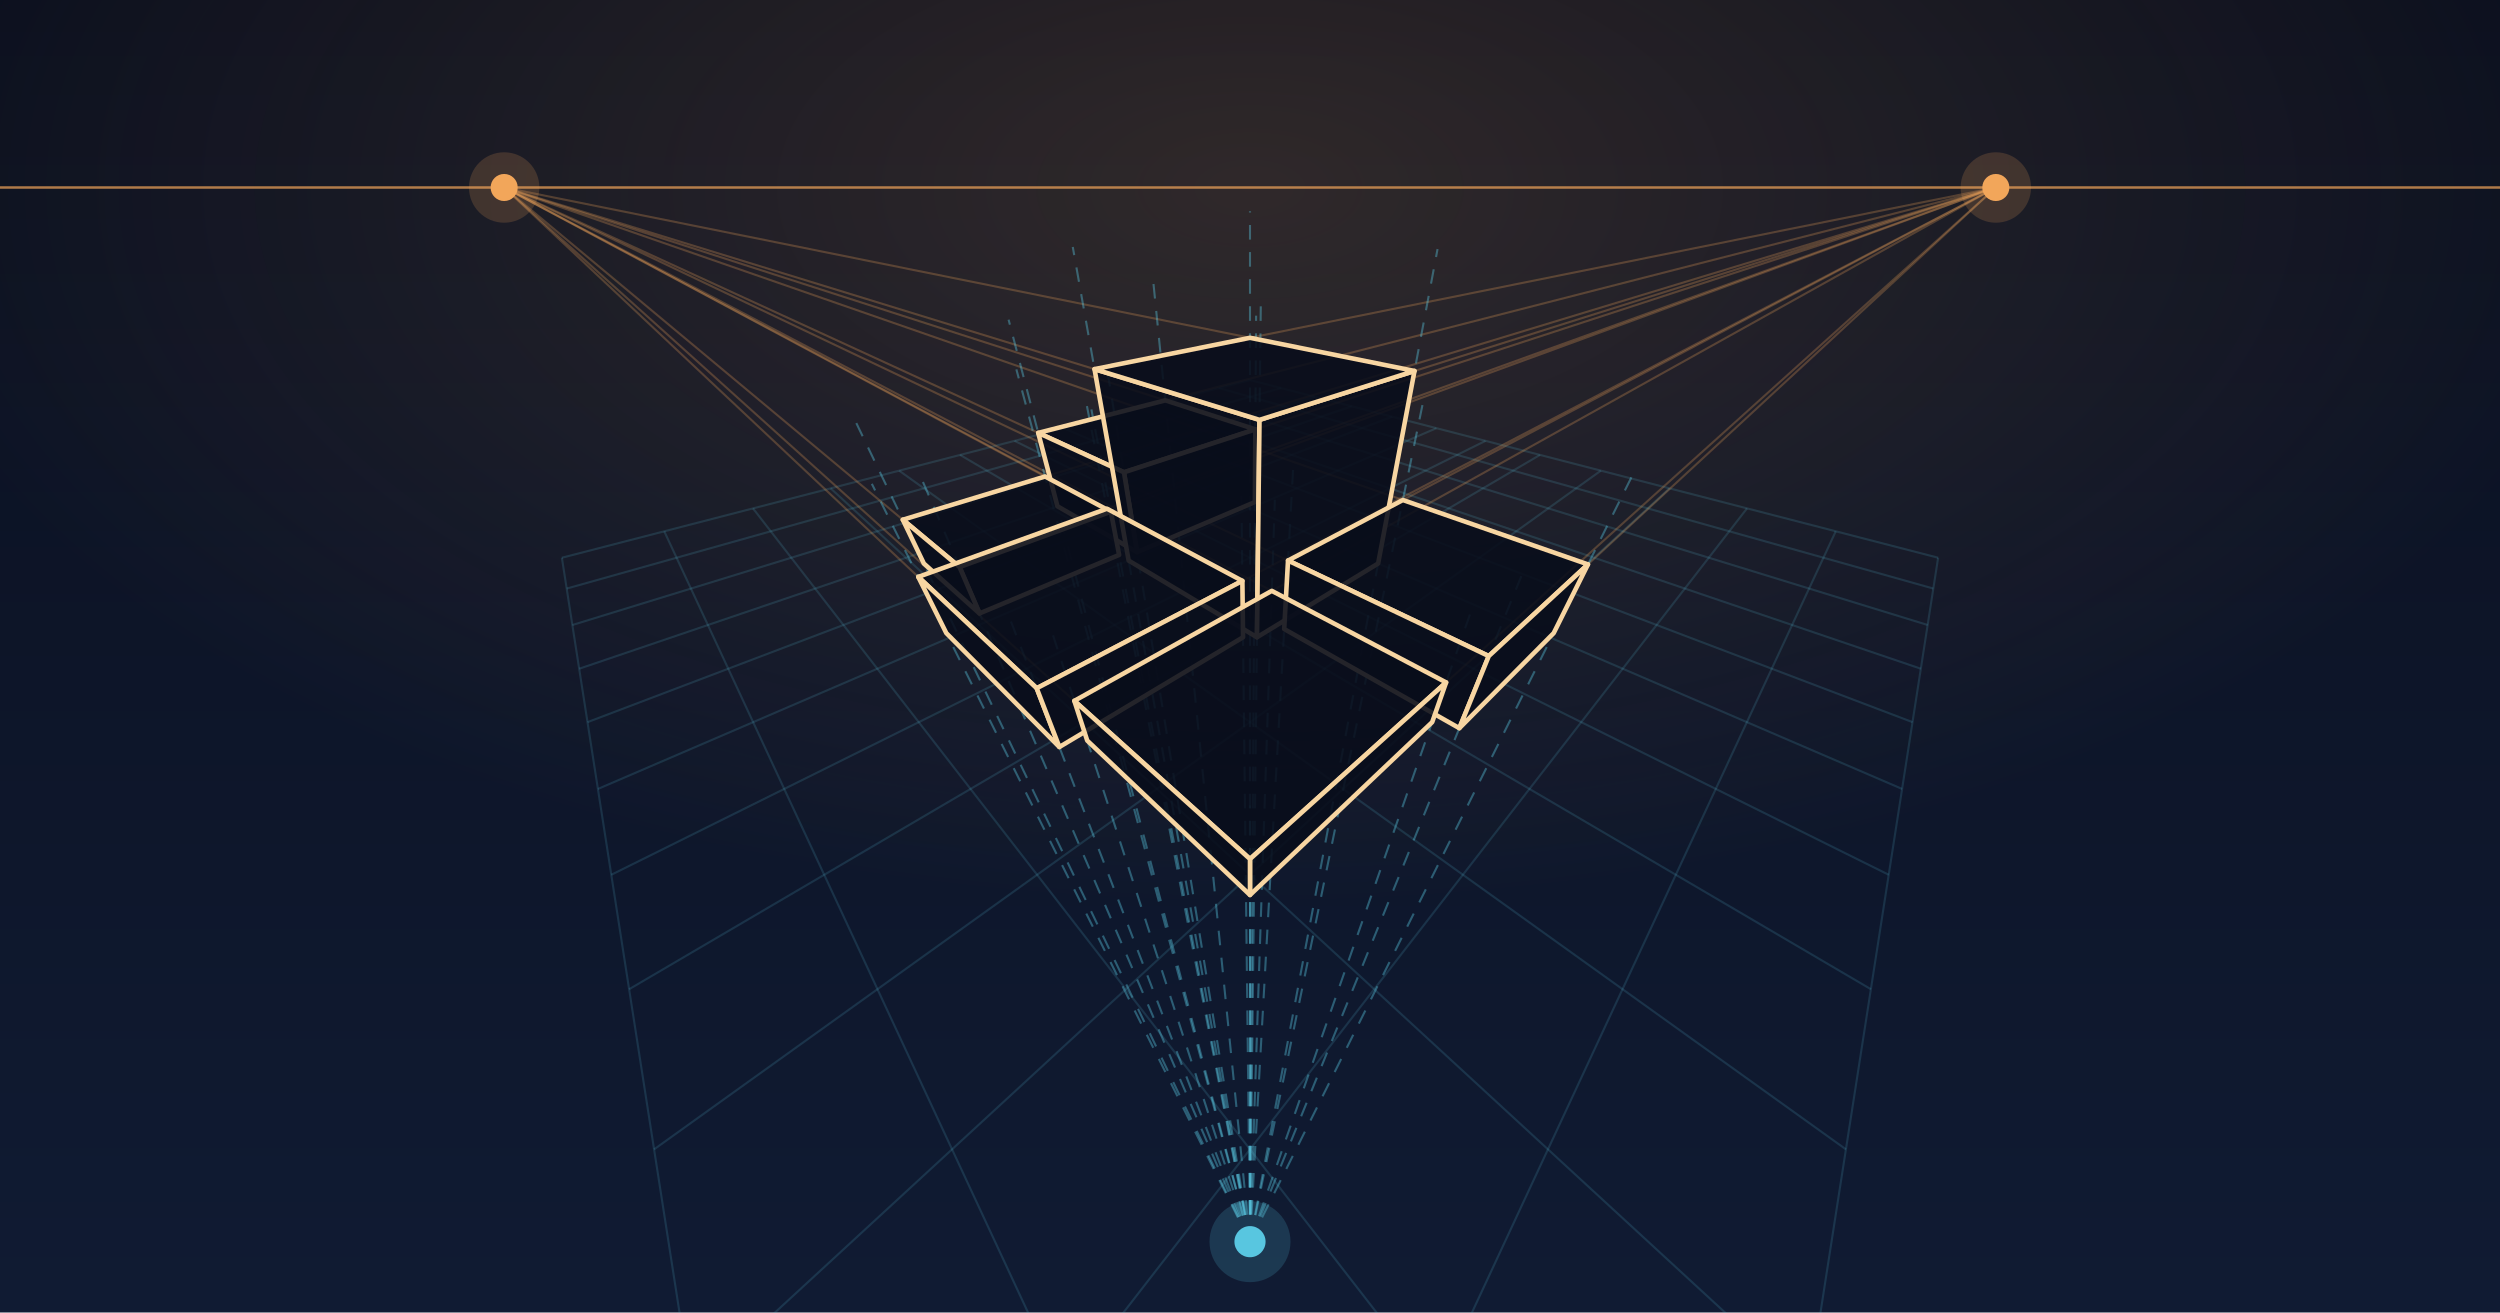
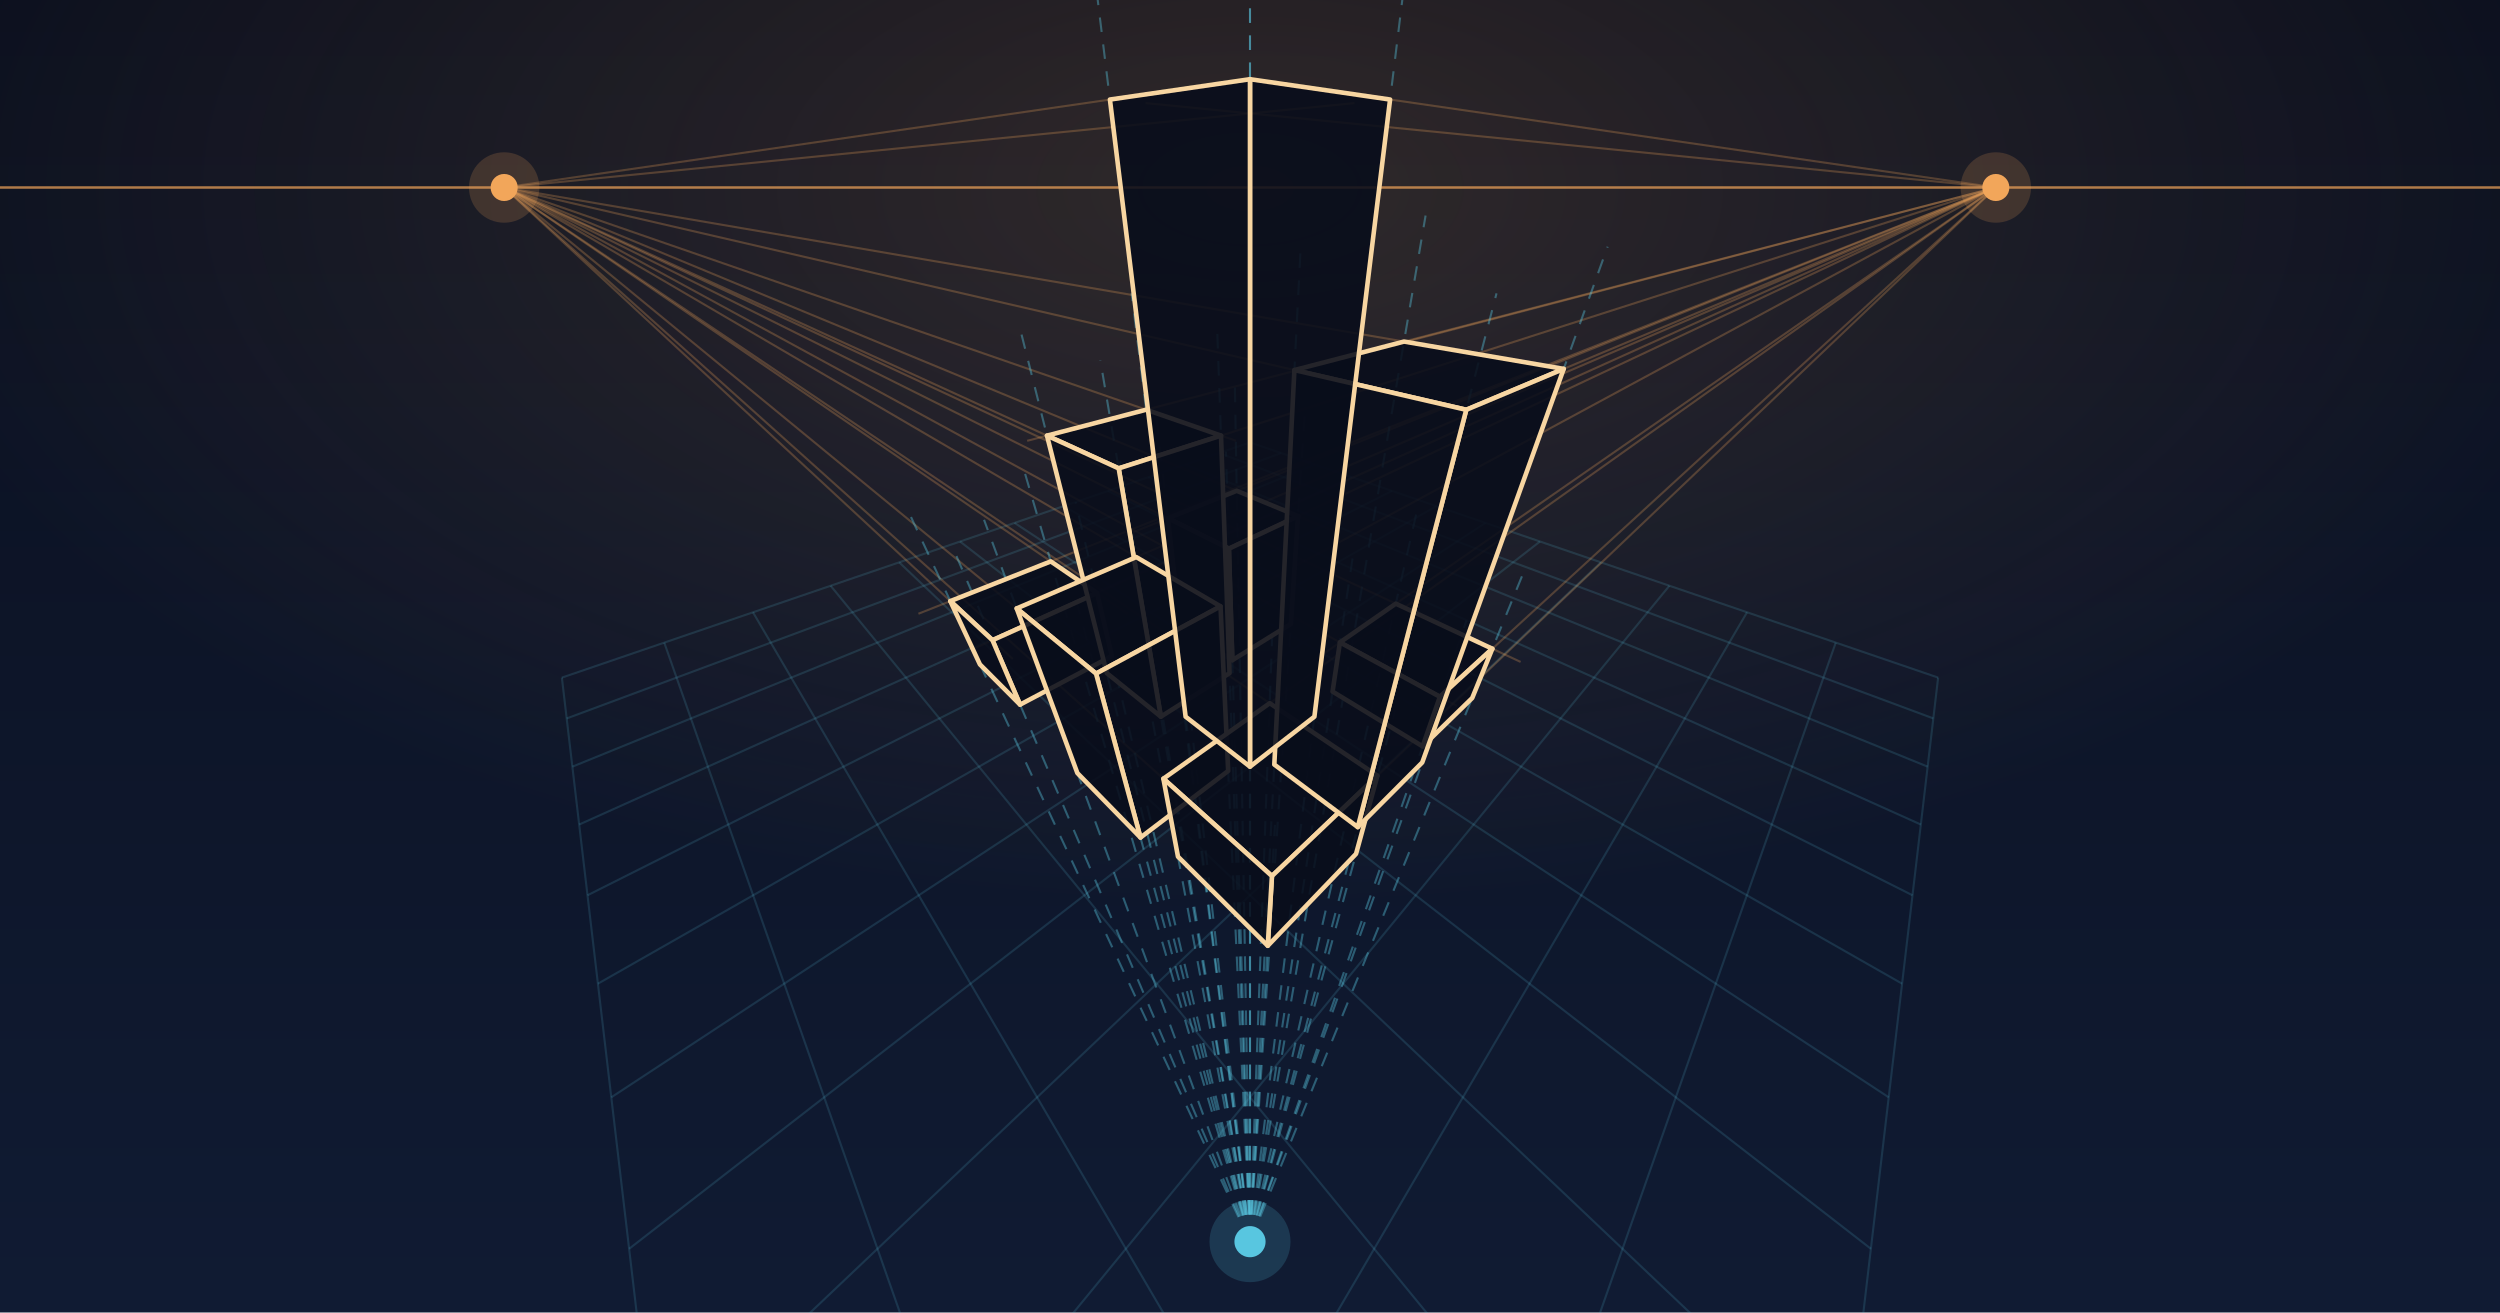
<svg xmlns="http://www.w3.org/2000/svg" viewBox="0 0 1200 630" width="1200" height="630">
  <defs>
    <linearGradient id="sky" x1="0" y1="0" x2="0" y2="1">
      <stop offset="0" stop-color="#0A0F1E" />
      <stop offset="1" stop-color="#101B33" />
    </linearGradient>
    <radialGradient id="glow" cx="0.500" cy="0.143" r=".55">
      <stop offset="0" stop-color="#F2A65A" stop-opacity=".16" />
      <stop offset="1" stop-color="#F2A65A" stop-opacity="0" />
    </radialGradient>
  </defs>
  <rect id="bg" width="1200" height="630" fill="url(#sky)" />
  <rect width="1200" height="630" fill="url(#glow)" />
  <g id="art">
    <g id="grid">
-       <line x1="351.10" y1="790.00" x2="269.70" y2="267.71" stroke="#58C6E0" stroke-opacity=".16" stroke-width="1" />
-       <line x1="567.95" y1="790.00" x2="318.84" y2="255.02" stroke="#58C6E0" stroke-opacity=".16" stroke-width="1" />
-       <line x1="784.80" y1="790.00" x2="361.43" y2="244.02" stroke="#58C6E0" stroke-opacity=".16" stroke-width="1" />
-       <line x1="868.08" y1="666.92" x2="398.70" y2="234.40" stroke="#58C6E0" stroke-opacity=".16" stroke-width="1" />
-       <line x1="886.04" y1="551.68" x2="431.59" y2="225.91" stroke="#58C6E0" stroke-opacity=".16" stroke-width="1" />
-       <line x1="898.02" y1="474.82" x2="460.83" y2="218.36" stroke="#58C6E0" stroke-opacity=".16" stroke-width="1" />
-       <line x1="906.58" y1="419.89" x2="486.98" y2="211.61" stroke="#58C6E0" stroke-opacity=".16" stroke-width="1" />
-       <line x1="913.00" y1="378.69" x2="510.53" y2="205.53" stroke="#58C6E0" stroke-opacity=".16" stroke-width="1" />
-       <line x1="918.00" y1="346.63" x2="531.83" y2="200.03" stroke="#58C6E0" stroke-opacity=".16" stroke-width="1" />
-       <line x1="922.00" y1="320.99" x2="551.20" y2="195.03" stroke="#58C6E0" stroke-opacity=".16" stroke-width="1" />
-       <line x1="925.27" y1="300.00" x2="568.88" y2="190.46" stroke="#58C6E0" stroke-opacity=".16" stroke-width="1" />
-       <line x1="928.00" y1="282.51" x2="585.09" y2="186.28" stroke="#58C6E0" stroke-opacity=".16" stroke-width="1" />
-       <line x1="930.30" y1="267.71" x2="600.00" y2="182.43" stroke="#58C6E0" stroke-opacity=".16" stroke-width="1" />
-       <line x1="848.90" y1="790.00" x2="930.30" y2="267.71" stroke="#58C6E0" stroke-opacity=".16" stroke-width="1" />
-       <line x1="632.05" y1="790.00" x2="881.16" y2="255.02" stroke="#58C6E0" stroke-opacity=".16" stroke-width="1" />
-       <line x1="415.20" y1="790.00" x2="838.57" y2="244.02" stroke="#58C6E0" stroke-opacity=".16" stroke-width="1" />
-       <line x1="331.92" y1="666.92" x2="801.30" y2="234.40" stroke="#58C6E0" stroke-opacity=".16" stroke-width="1" />
-       <line x1="313.96" y1="551.68" x2="768.41" y2="225.91" stroke="#58C6E0" stroke-opacity=".16" stroke-width="1" />
-       <line x1="301.98" y1="474.82" x2="739.17" y2="218.36" stroke="#58C6E0" stroke-opacity=".16" stroke-width="1" />
-       <line x1="293.42" y1="419.89" x2="713.02" y2="211.61" stroke="#58C6E0" stroke-opacity=".16" stroke-width="1" />
-       <line x1="287.00" y1="378.69" x2="689.47" y2="205.53" stroke="#58C6E0" stroke-opacity=".16" stroke-width="1" />
-       <line x1="282.00" y1="346.63" x2="668.17" y2="200.03" stroke="#58C6E0" stroke-opacity=".16" stroke-width="1" />
-       <line x1="278.00" y1="320.99" x2="648.80" y2="195.03" stroke="#58C6E0" stroke-opacity=".16" stroke-width="1" />
-       <line x1="274.73" y1="300.00" x2="631.12" y2="190.46" stroke="#58C6E0" stroke-opacity=".16" stroke-width="1" />
-       <line x1="272.00" y1="282.51" x2="614.91" y2="186.28" stroke="#58C6E0" stroke-opacity=".16" stroke-width="1" />
-       <line x1="269.70" y1="267.71" x2="600.00" y2="182.43" stroke="#58C6E0" stroke-opacity=".16" stroke-width="1" />
+       <line x1="351.10" y1="1016.67" x2="269.70" y2="325.25" stroke="#58C6E0" stroke-opacity=".16" stroke-width="1" />
+       <line x1="567.95" y1="1016.67" x2="318.84" y2="308.46" stroke="#58C6E0" stroke-opacity=".16" stroke-width="1" />
+       <line x1="784.80" y1="1016.67" x2="361.43" y2="293.90" stroke="#58C6E0" stroke-opacity=".16" stroke-width="1" />
+       <line x1="868.08" y1="853.74" x2="398.70" y2="281.16" stroke="#58C6E0" stroke-opacity=".16" stroke-width="1" />
+       <line x1="886.04" y1="701.18" x2="431.59" y2="269.92" stroke="#58C6E0" stroke-opacity=".16" stroke-width="1" />
+       <line x1="898.02" y1="599.42" x2="460.83" y2="259.93" stroke="#58C6E0" stroke-opacity=".16" stroke-width="1" />
+       <line x1="906.58" y1="526.71" x2="486.98" y2="250.99" stroke="#58C6E0" stroke-opacity=".16" stroke-width="1" />
+       <line x1="913.00" y1="472.17" x2="510.53" y2="242.94" stroke="#58C6E0" stroke-opacity=".16" stroke-width="1" />
+       <line x1="918.00" y1="429.73" x2="531.83" y2="235.66" stroke="#58C6E0" stroke-opacity=".16" stroke-width="1" />
+       <line x1="922.00" y1="395.78" x2="551.20" y2="229.04" stroke="#58C6E0" stroke-opacity=".16" stroke-width="1" />
+       <line x1="925.27" y1="368.00" x2="568.88" y2="223.00" stroke="#58C6E0" stroke-opacity=".16" stroke-width="1" />
+       <line x1="928.00" y1="344.85" x2="585.09" y2="217.46" stroke="#58C6E0" stroke-opacity=".16" stroke-width="1" />
+       <line x1="930.30" y1="325.25" x2="600.00" y2="212.36" stroke="#58C6E0" stroke-opacity=".16" stroke-width="1" />
+       <line x1="848.90" y1="1016.67" x2="930.30" y2="325.25" stroke="#58C6E0" stroke-opacity=".16" stroke-width="1" />
+       <line x1="632.05" y1="1016.67" x2="881.16" y2="308.46" stroke="#58C6E0" stroke-opacity=".16" stroke-width="1" />
+       <line x1="415.20" y1="1016.67" x2="838.57" y2="293.90" stroke="#58C6E0" stroke-opacity=".16" stroke-width="1" />
+       <line x1="331.92" y1="853.74" x2="801.30" y2="281.16" stroke="#58C6E0" stroke-opacity=".16" stroke-width="1" />
+       <line x1="313.96" y1="701.18" x2="768.41" y2="269.92" stroke="#58C6E0" stroke-opacity=".16" stroke-width="1" />
+       <line x1="301.98" y1="599.42" x2="739.17" y2="259.93" stroke="#58C6E0" stroke-opacity=".16" stroke-width="1" />
+       <line x1="293.42" y1="526.71" x2="713.02" y2="250.99" stroke="#58C6E0" stroke-opacity=".16" stroke-width="1" />
+       <line x1="287.00" y1="472.17" x2="689.47" y2="242.94" stroke="#58C6E0" stroke-opacity=".16" stroke-width="1" />
+       <line x1="282.00" y1="429.73" x2="668.17" y2="235.66" stroke="#58C6E0" stroke-opacity=".16" stroke-width="1" />
+       <line x1="278.00" y1="395.78" x2="648.80" y2="229.04" stroke="#58C6E0" stroke-opacity=".16" stroke-width="1" />
+       <line x1="274.73" y1="368.00" x2="631.12" y2="223.00" stroke="#58C6E0" stroke-opacity=".16" stroke-width="1" />
+       <line x1="272.00" y1="344.85" x2="614.91" y2="217.46" stroke="#58C6E0" stroke-opacity=".16" stroke-width="1" />
+       <line x1="269.70" y1="325.25" x2="600.00" y2="212.36" stroke="#58C6E0" stroke-opacity=".16" stroke-width="1" />
    </g>
    <g id="guides">
-       <line x1="242.00" y1="90.00" x2="565.05" y2="189.39" stroke="#F2A65A" stroke-opacity=".26" stroke-width="1" />
-       <line x1="242.00" y1="90.00" x2="650.12" y2="172.24" stroke="#F2A65A" stroke-opacity=".26" stroke-width="1" />
-       <line x1="958.00" y1="90.00" x2="639.90" y2="190.39" stroke="#F2A65A" stroke-opacity=".26" stroke-width="1" />
-       <line x1="958.00" y1="90.00" x2="549.88" y2="172.24" stroke="#F2A65A" stroke-opacity=".26" stroke-width="1" />
-       <line x1="242.00" y1="90.00" x2="670.92" y2="294.13" stroke="#F2A65A" stroke-opacity=".26" stroke-width="1" />
-       <line x1="242.00" y1="90.00" x2="733.77" y2="261.01" stroke="#F2A65A" stroke-opacity=".26" stroke-width="1" />
-       <line x1="958.00" y1="90.00" x2="734.82" y2="296.23" stroke="#F2A65A" stroke-opacity=".26" stroke-width="1" />
-       <line x1="958.00" y1="90.00" x2="633.53" y2="261.01" stroke="#F2A65A" stroke-opacity=".26" stroke-width="1" />
-       <line x1="242.00" y1="90.00" x2="468.60" y2="303.08" stroke="#F2A65A" stroke-opacity=".26" stroke-width="1" />
-       <line x1="242.00" y1="90.00" x2="571.85" y2="265.77" stroke="#F2A65A" stroke-opacity=".26" stroke-width="1" />
-       <line x1="958.00" y1="90.00" x2="545.71" y2="305.25" stroke="#F2A65A" stroke-opacity=".26" stroke-width="1" />
-       <line x1="958.00" y1="90.00" x2="471.61" y2="265.77" stroke="#F2A65A" stroke-opacity=".26" stroke-width="1" />
-       <line x1="242.00" y1="90.00" x2="534.24" y2="224.28" stroke="#F2A65A" stroke-opacity=".26" stroke-width="1" />
-       <line x1="242.00" y1="90.00" x2="603.73" y2="206.47" stroke="#F2A65A" stroke-opacity=".26" stroke-width="1" />
-       <line x1="958.00" y1="90.00" x2="552.81" y2="222.35" stroke="#F2A65A" stroke-opacity=".26" stroke-width="1" />
-       <line x1="958.00" y1="90.00" x2="503.49" y2="206.47" stroke="#F2A65A" stroke-opacity=".26" stroke-width="1" />
-       <line x1="242.00" y1="90.00" x2="553.99" y2="370.91" stroke="#F2A65A" stroke-opacity=".26" stroke-width="1" />
-       <line x1="242.00" y1="90.00" x2="662.05" y2="310.71" stroke="#F2A65A" stroke-opacity=".26" stroke-width="1" />
-       <line x1="958.00" y1="90.00" x2="657.19" y2="360.83" stroke="#F2A65A" stroke-opacity=".26" stroke-width="1" />
-       <line x1="958.00" y1="90.00" x2="561.81" y2="310.71" stroke="#F2A65A" stroke-opacity=".26" stroke-width="1" />
-       <line x1="242.00" y1="90.00" x2="460.13" y2="271.80" stroke="#F2A65A" stroke-opacity=".26" stroke-width="1" />
-       <line x1="242.00" y1="90.00" x2="537.98" y2="248.14" stroke="#F2A65A" stroke-opacity=".26" stroke-width="1" />
-       <line x1="958.00" y1="90.00" x2="473.75" y2="267.37" stroke="#F2A65A" stroke-opacity=".26" stroke-width="1" />
-       <line x1="958.00" y1="90.00" x2="437.74" y2="248.14" stroke="#F2A65A" stroke-opacity=".26" stroke-width="1" />
+       <line x1="242.00" y1="90.00" x2="573.47" y2="41.87" stroke="#F2A65A" stroke-opacity=".26" stroke-width="1" />
+       <line x1="242.00" y1="90.00" x2="650.12" y2="49.48" stroke="#F2A65A" stroke-opacity=".26" stroke-width="1" />
+       <line x1="958.00" y1="90.00" x2="626.53" y2="41.87" stroke="#F2A65A" stroke-opacity=".26" stroke-width="1" />
+       <line x1="958.00" y1="90.00" x2="549.88" y2="49.48" stroke="#F2A65A" stroke-opacity=".26" stroke-width="1" />
+       <line x1="242.00" y1="90.00" x2="674.42" y2="189.91" stroke="#F2A65A" stroke-opacity=".26" stroke-width="1" />
+       <line x1="242.00" y1="90.00" x2="734.40" y2="174.30" stroke="#F2A65A" stroke-opacity=".26" stroke-width="1" />
+       <line x1="958.00" y1="90.00" x2="721.53" y2="189.26" stroke="#F2A65A" stroke-opacity=".26" stroke-width="1" />
+       <line x1="958.00" y1="90.00" x2="634.16" y2="174.30" stroke="#F2A65A" stroke-opacity=".26" stroke-width="1" />
+       <line x1="242.00" y1="90.00" x2="539.04" y2="225.78" stroke="#F2A65A" stroke-opacity=".26" stroke-width="1" />
+       <line x1="242.00" y1="90.00" x2="593.28" y2="211.59" stroke="#F2A65A" stroke-opacity=".26" stroke-width="1" />
+       <line x1="958.00" y1="90.00" x2="534.01" y2="225.78" stroke="#F2A65A" stroke-opacity=".26" stroke-width="1" />
+       <line x1="958.00" y1="90.00" x2="493.04" y2="211.59" stroke="#F2A65A" stroke-opacity=".26" stroke-width="1" />
+       <line x1="242.00" y1="90.00" x2="522.46" y2="320.34" stroke="#F2A65A" stroke-opacity=".26" stroke-width="1" />
+       <line x1="242.00" y1="90.00" x2="587.85" y2="292.22" stroke="#F2A65A" stroke-opacity=".26" stroke-width="1" />
+       <line x1="958.00" y1="90.00" x2="533.75" y2="319.20" stroke="#F2A65A" stroke-opacity=".26" stroke-width="1" />
+       <line x1="958.00" y1="90.00" x2="487.61" y2="292.22" stroke="#F2A65A" stroke-opacity=".26" stroke-width="1" />
+       <line x1="242.00" y1="90.00" x2="602.73" y2="413.51" stroke="#F2A65A" stroke-opacity=".26" stroke-width="1" />
+       <line x1="242.00" y1="90.00" x2="660.90" y2="372.19" stroke="#F2A65A" stroke-opacity=".26" stroke-width="1" />
+       <line x1="958.00" y1="90.00" x2="619.59" y2="411.89" stroke="#F2A65A" stroke-opacity=".26" stroke-width="1" />
+       <line x1="958.00" y1="90.00" x2="560.66" y2="372.19" stroke="#F2A65A" stroke-opacity=".26" stroke-width="1" />
+       <line x1="242.00" y1="90.00" x2="605.20" y2="271.00" stroke="#F2A65A" stroke-opacity=".26" stroke-width="1" />
+       <line x1="242.00" y1="90.00" x2="642.85" y2="255.96" stroke="#F2A65A" stroke-opacity=".26" stroke-width="1" />
+       <line x1="958.00" y1="90.00" x2="576.13" y2="269.84" stroke="#F2A65A" stroke-opacity=".26" stroke-width="1" />
+       <line x1="958.00" y1="90.00" x2="542.61" y2="255.96" stroke="#F2A65A" stroke-opacity=".26" stroke-width="1" />
+       <line x1="242.00" y1="90.00" x2="699.34" y2="338.91" stroke="#F2A65A" stroke-opacity=".26" stroke-width="1" />
+       <line x1="242.00" y1="90.00" x2="729.89" y2="317.73" stroke="#F2A65A" stroke-opacity=".26" stroke-width="1" />
+       <line x1="958.00" y1="90.00" x2="682.49" y2="342.39" stroke="#F2A65A" stroke-opacity=".26" stroke-width="1" />
+       <line x1="958.00" y1="90.00" x2="629.65" y2="317.73" stroke="#F2A65A" stroke-opacity=".26" stroke-width="1" />
+       <line x1="242.00" y1="90.00" x2="486.14" y2="316.33" stroke="#F2A65A" stroke-opacity=".26" stroke-width="1" />
+       <line x1="242.00" y1="90.00" x2="541.09" y2="294.59" stroke="#F2A65A" stroke-opacity=".26" stroke-width="1" />
+       <line x1="958.00" y1="90.00" x2="466.17" y2="311.91" stroke="#F2A65A" stroke-opacity=".26" stroke-width="1" />
+       <line x1="958.00" y1="90.00" x2="440.85" y2="294.59" stroke="#F2A65A" stroke-opacity=".26" stroke-width="1" />
    </g>
    <g id="nadir-rays">
-       <line x1="600.00" y1="596.00" x2="605.18" y2="146.32" stroke="#58C6E0" stroke-opacity=".40" stroke-width="1" stroke-dasharray="7 6" />
-       <line x1="600.00" y1="596.00" x2="690.02" y2="119.55" stroke="#58C6E0" stroke-opacity=".40" stroke-width="1" stroke-dasharray="7 6" />
-       <line x1="600.00" y1="596.00" x2="514.93" y2="118.55" stroke="#58C6E0" stroke-opacity=".40" stroke-width="1" stroke-dasharray="7 6" />
-       <line x1="600.00" y1="596.00" x2="600.00" y2="101.40" stroke="#58C6E0" stroke-opacity=".40" stroke-width="1" stroke-dasharray="7 6" />
-       <line x1="600.00" y1="596.00" x2="730.64" y2="275.57" stroke="#58C6E0" stroke-opacity=".40" stroke-width="1" stroke-dasharray="7 6" />
-       <line x1="600.00" y1="596.00" x2="784.94" y2="225.39" stroke="#58C6E0" stroke-opacity=".40" stroke-width="1" stroke-dasharray="7 6" />
-       <line x1="600.00" y1="596.00" x2="620.80" y2="223.29" stroke="#58C6E0" stroke-opacity=".40" stroke-width="1" stroke-dasharray="7 6" />
-       <line x1="600.00" y1="596.00" x2="683.65" y2="190.17" stroke="#58C6E0" stroke-opacity=".40" stroke-width="1" stroke-dasharray="7 6" />
-       <line x1="600.00" y1="596.00" x2="483.28" y2="293.18" stroke="#58C6E0" stroke-opacity=".40" stroke-width="1" stroke-dasharray="7 6" />
-       <line x1="600.00" y1="596.00" x2="595.83" y2="234.41" stroke="#58C6E0" stroke-opacity=".40" stroke-width="1" stroke-dasharray="7 6" />
-       <line x1="600.00" y1="596.00" x2="418.48" y2="232.24" stroke="#58C6E0" stroke-opacity=".40" stroke-width="1" stroke-dasharray="7 6" />
-       <line x1="600.00" y1="596.00" x2="521.73" y2="194.93" stroke="#58C6E0" stroke-opacity=".40" stroke-width="1" stroke-dasharray="7 6" />
-       <line x1="600.00" y1="596.00" x2="531.04" y2="174.99" stroke="#58C6E0" stroke-opacity=".40" stroke-width="1" stroke-dasharray="7 6" />
-       <line x1="600.00" y1="596.00" x2="602.93" y2="151.51" stroke="#58C6E0" stroke-opacity=".40" stroke-width="1" stroke-dasharray="7 6" />
-       <line x1="600.00" y1="596.00" x2="484.12" y2="153.44" stroke="#58C6E0" stroke-opacity=".40" stroke-width="1" stroke-dasharray="7 6" />
-       <line x1="600.00" y1="596.00" x2="553.61" y2="135.63" stroke="#58C6E0" stroke-opacity=".40" stroke-width="1" stroke-dasharray="7 6" />
-       <line x1="600.00" y1="596.00" x2="600.00" y2="386.62" stroke="#58C6E0" stroke-opacity=".40" stroke-width="1" stroke-dasharray="7 6" />
-       <line x1="600.00" y1="596.00" x2="707.31" y2="289.99" stroke="#58C6E0" stroke-opacity=".40" stroke-width="1" stroke-dasharray="7 6" />
-       <line x1="600.00" y1="596.00" x2="503.87" y2="300.07" stroke="#58C6E0" stroke-opacity=".40" stroke-width="1" stroke-dasharray="7 6" />
-       <line x1="600.00" y1="596.00" x2="611.93" y2="239.87" stroke="#58C6E0" stroke-opacity=".40" stroke-width="1" stroke-dasharray="7 6" />
-       <line x1="600.00" y1="596.00" x2="441.09" y2="226.85" stroke="#58C6E0" stroke-opacity=".40" stroke-width="1" stroke-dasharray="7 6" />
-       <line x1="600.00" y1="596.00" x2="523.87" y2="196.53" stroke="#58C6E0" stroke-opacity=".40" stroke-width="1" stroke-dasharray="7 6" />
-       <line x1="600.00" y1="596.00" x2="410.01" y2="200.96" stroke="#58C6E0" stroke-opacity=".40" stroke-width="1" stroke-dasharray="7 6" />
-       <line x1="600.00" y1="596.00" x2="487.86" y2="177.30" stroke="#58C6E0" stroke-opacity=".40" stroke-width="1" stroke-dasharray="7 6" />
+       <line x1="600.00" y1="596.00" x2="600.00" y2="-40.10" stroke="#58C6E0" stroke-opacity=".40" stroke-width="1" stroke-dasharray="7 6" />
+       <line x1="600.00" y1="596.00" x2="676.65" y2="-28.97" stroke="#58C6E0" stroke-opacity=".40" stroke-width="1" stroke-dasharray="7 6" />
+       <line x1="600.00" y1="596.00" x2="523.35" y2="-28.97" stroke="#58C6E0" stroke-opacity=".40" stroke-width="1" stroke-dasharray="7 6" />
+       <line x1="600.00" y1="596.00" x2="600.00" y2="-21.36" stroke="#58C6E0" stroke-opacity=".40" stroke-width="1" stroke-dasharray="7 6" />
+       <line x1="600.00" y1="596.00" x2="718.33" y2="140.80" stroke="#58C6E0" stroke-opacity=".40" stroke-width="1" stroke-dasharray="7 6" />
+       <line x1="600.00" y1="596.00" x2="771.65" y2="118.42" stroke="#58C6E0" stroke-opacity=".40" stroke-width="1" stroke-dasharray="7 6" />
+       <line x1="600.00" y1="596.00" x2="624.30" y2="119.07" stroke="#58C6E0" stroke-opacity=".40" stroke-width="1" stroke-dasharray="7 6" />
+       <line x1="600.00" y1="596.00" x2="684.28" y2="103.46" stroke="#58C6E0" stroke-opacity=".40" stroke-width="1" stroke-dasharray="7 6" />
+       <line x1="600.00" y1="596.00" x2="528.14" y2="172.87" stroke="#58C6E0" stroke-opacity=".40" stroke-width="1" stroke-dasharray="7 6" />
+       <line x1="600.00" y1="596.00" x2="584.13" y2="154.94" stroke="#58C6E0" stroke-opacity=".40" stroke-width="1" stroke-dasharray="7 6" />
+       <line x1="600.00" y1="596.00" x2="488.92" y2="154.94" stroke="#58C6E0" stroke-opacity=".40" stroke-width="1" stroke-dasharray="7 6" />
+       <line x1="600.00" y1="596.00" x2="543.16" y2="140.75" stroke="#58C6E0" stroke-opacity=".40" stroke-width="1" stroke-dasharray="7 6" />
+       <line x1="600.00" y1="596.00" x2="515.76" y2="285.16" stroke="#58C6E0" stroke-opacity=".40" stroke-width="1" stroke-dasharray="7 6" />
+       <line x1="600.00" y1="596.00" x2="583.87" y2="248.36" stroke="#58C6E0" stroke-opacity=".40" stroke-width="1" stroke-dasharray="7 6" />
+       <line x1="600.00" y1="596.00" x2="472.34" y2="249.50" stroke="#58C6E0" stroke-opacity=".40" stroke-width="1" stroke-dasharray="7 6" />
+       <line x1="600.00" y1="596.00" x2="537.73" y2="221.38" stroke="#58C6E0" stroke-opacity=".40" stroke-width="1" stroke-dasharray="7 6" />
+       <line x1="600.00" y1="596.00" x2="612.00" y2="395.94" stroke="#58C6E0" stroke-opacity=".40" stroke-width="1" stroke-dasharray="7 6" />
+       <line x1="600.00" y1="596.00" x2="669.71" y2="341.05" stroke="#58C6E0" stroke-opacity=".40" stroke-width="1" stroke-dasharray="7 6" />
+       <line x1="600.00" y1="596.00" x2="552.61" y2="342.67" stroke="#58C6E0" stroke-opacity=".40" stroke-width="1" stroke-dasharray="7 6" />
+       <line x1="600.00" y1="596.00" x2="610.78" y2="301.35" stroke="#58C6E0" stroke-opacity=".40" stroke-width="1" stroke-dasharray="7 6" />
+       <line x1="600.00" y1="596.00" x2="588.46" y2="216.80" stroke="#58C6E0" stroke-opacity=".40" stroke-width="1" stroke-dasharray="7 6" />
+       <line x1="600.00" y1="596.00" x2="626.25" y2="199.00" stroke="#58C6E0" stroke-opacity=".40" stroke-width="1" stroke-dasharray="7 6" />
+       <line x1="600.00" y1="596.00" x2="555.08" y2="200.16" stroke="#58C6E0" stroke-opacity=".40" stroke-width="1" stroke-dasharray="7 6" />
+       <line x1="600.00" y1="596.00" x2="592.73" y2="185.12" stroke="#58C6E0" stroke-opacity=".40" stroke-width="1" stroke-dasharray="7 6" />
+       <line x1="600.00" y1="596.00" x2="703.91" y2="297.84" stroke="#58C6E0" stroke-opacity=".40" stroke-width="1" stroke-dasharray="7 6" />
+       <line x1="600.00" y1="596.00" x2="732.61" y2="271.55" stroke="#58C6E0" stroke-opacity=".40" stroke-width="1" stroke-dasharray="7 6" />
+       <line x1="600.00" y1="596.00" x2="649.22" y2="268.07" stroke="#58C6E0" stroke-opacity=".40" stroke-width="1" stroke-dasharray="7 6" />
+       <line x1="600.00" y1="596.00" x2="679.77" y2="246.89" stroke="#58C6E0" stroke-opacity=".40" stroke-width="1" stroke-dasharray="7 6" />
+       <line x1="600.00" y1="596.00" x2="459.09" y2="266.88" stroke="#58C6E0" stroke-opacity=".40" stroke-width="1" stroke-dasharray="7 6" />
+       <line x1="600.00" y1="596.00" x2="516.29" y2="241.07" stroke="#58C6E0" stroke-opacity=".40" stroke-width="1" stroke-dasharray="7 6" />
+       <line x1="600.00" y1="596.00" x2="436.02" y2="245.49" stroke="#58C6E0" stroke-opacity=".40" stroke-width="1" stroke-dasharray="7 6" />
+       <line x1="600.00" y1="596.00" x2="490.97" y2="223.75" stroke="#58C6E0" stroke-opacity=".40" stroke-width="1" stroke-dasharray="7 6" />
    </g>
    <line x1="-50.00" y1="90.00" x2="1250.00" y2="90.00" stroke="#F2A65A" stroke-opacity=".70" stroke-width="1.2" />
    <g id="boxes">
-       <path d="M539.51,226.70L498.35,207.79L559.31,192.17L602.57,206.10Z" fill="#080D1B" fill-opacity=".88" stroke="#F8D6A2" stroke-width="2.2" stroke-linejoin="round" />
-       <path d="M545.78,265.02L602.34,241.00L602.57,206.10L539.51,226.70Z" fill="#080D1B" fill-opacity=".88" stroke="#F8D6A2" stroke-width="2.2" stroke-linejoin="round" />
-       <path d="M545.78,265.02L507.57,243.00L498.35,207.79L539.51,226.70Z" fill="#080D1B" fill-opacity=".88" stroke="#F8D6A2" stroke-width="2.2" stroke-linejoin="round" />
-       <path d="M460.60,272.19L433.35,249.47L501.63,228.72L533.22,245.59Z" fill="#080D1B" fill-opacity=".88" stroke="#F8D6A2" stroke-width="2.2" stroke-linejoin="round" />
-       <path d="M470.18,294.43L537.18,266.35L533.22,245.59L460.60,272.19Z" fill="#080D1B" fill-opacity=".88" stroke="#F8D6A2" stroke-width="2.2" stroke-linejoin="round" />
-       <path d="M470.18,294.43L443.45,270.48L433.35,249.47L460.60,272.19Z" fill="#080D1B" fill-opacity=".88" stroke="#F8D6A2" stroke-width="2.2" stroke-linejoin="round" />
-       <path d="M603.34,305.88L541.75,269.08L525.37,177.18L604.55,201.54Z" fill="#080D1B" fill-opacity=".88" stroke="#F8D6A2" stroke-width="2.2" stroke-linejoin="round" />
-       <path d="M603.34,305.88L661.50,270.48L678.96,178.06L604.55,201.54Z" fill="#080D1B" fill-opacity=".88" stroke="#F8D6A2" stroke-width="2.2" stroke-linejoin="round" />
-       <path d="M604.55,201.54L525.37,177.18L600.00,162.14L678.96,178.06Z" fill="#080D1B" fill-opacity=".88" stroke="#F8D6A2" stroke-width="2.2" stroke-linejoin="round" />
-       <path d="M497.62,330.36L440.77,276.91L531.34,244.18L596.34,278.82Z" fill="#080D1B" fill-opacity=".88" stroke="#F8D6A2" stroke-width="2.2" stroke-linejoin="round" />
-       <path d="M714.60,314.92L618.25,269.06L673.37,240.01L762.22,270.91Z" fill="#080D1B" fill-opacity=".88" stroke="#F8D6A2" stroke-width="2.2" stroke-linejoin="round" />
-       <path d="M700.49,349.52L616.41,301.93L618.25,269.06L714.60,314.92Z" fill="#080D1B" fill-opacity=".88" stroke="#F8D6A2" stroke-width="2.2" stroke-linejoin="round" />
-       <path d="M700.49,349.52L745.77,303.89L762.22,270.91L714.60,314.92Z" fill="#080D1B" fill-opacity=".88" stroke="#F8D6A2" stroke-width="2.2" stroke-linejoin="round" />
-       <path d="M508.49,358.56L454.23,303.89L440.77,276.91L497.62,330.36Z" fill="#080D1B" fill-opacity=".88" stroke="#F8D6A2" stroke-width="2.2" stroke-linejoin="round" />
-       <path d="M508.49,358.56L596.66,305.88L596.34,278.82L497.62,330.36Z" fill="#080D1B" fill-opacity=".88" stroke="#F8D6A2" stroke-width="2.2" stroke-linejoin="round" />
-       <path d="M600.00,412.33L515.68,336.41L610.46,283.61L694.13,327.57Z" fill="#080D1B" fill-opacity=".88" stroke="#F8D6A2" stroke-width="2.2" stroke-linejoin="round" />
-       <path d="M600.00,429.59L687.45,346.63L694.13,327.57L600.00,412.33Z" fill="#080D1B" fill-opacity=".88" stroke="#F8D6A2" stroke-width="2.2" stroke-linejoin="round" />
-       <path d="M600.00,429.59L521.87,355.48L515.68,336.41L600.00,412.33Z" fill="#080D1B" fill-opacity=".88" stroke="#F8D6A2" stroke-width="2.2" stroke-linejoin="round" />
+       <path d="M589.88,263.36L560.60,248.77L593.62,235.58L623.03,247.75Z" fill="#080D1B" fill-opacity=".88" stroke="#F8D6A2" stroke-width="2.2" stroke-linejoin="round" />
+       <path d="M591.51,316.88L619.61,299.48L623.03,247.75L589.88,263.36Z" fill="#080D1B" fill-opacity=".88" stroke="#F8D6A2" stroke-width="2.2" stroke-linejoin="round" />
+       <path d="M591.51,316.88L566.48,300.64L560.60,248.77L589.88,263.36Z" fill="#080D1B" fill-opacity=".88" stroke="#F8D6A2" stroke-width="2.2" stroke-linejoin="round" />
+       <path d="M476.39,307.30L456.15,288.54L504.36,269.47L526.57,284.66Z" fill="#080D1B" fill-opacity=".88" stroke="#F8D6A2" stroke-width="2.2" stroke-linejoin="round" />
+       <path d="M489.63,338.23L533.70,314.88L526.57,284.66L476.39,307.30Z" fill="#080D1B" fill-opacity=".88" stroke="#F8D6A2" stroke-width="2.2" stroke-linejoin="round" />
+       <path d="M489.63,338.23L470.37,318.92L456.15,288.54L476.39,307.30Z" fill="#080D1B" fill-opacity=".88" stroke="#F8D6A2" stroke-width="2.2" stroke-linejoin="round" />
+       <path d="M691.15,334.46L643.17,308.35L669.97,289.76L716.32,311.40Z" fill="#080D1B" fill-opacity=".88" stroke="#F8D6A2" stroke-width="2.2" stroke-linejoin="round" />
+       <path d="M682.86,358.25L706.66,335.05L716.32,311.40L691.15,334.46Z" fill="#080D1B" fill-opacity=".88" stroke="#F8D6A2" stroke-width="2.2" stroke-linejoin="round" />
+       <path d="M682.86,358.25L639.63,331.95L643.17,308.35L691.15,334.46Z" fill="#080D1B" fill-opacity=".88" stroke="#F8D6A2" stroke-width="2.2" stroke-linejoin="round" />
+       <path d="M536.97,224.83L502.56,209.10L550.14,196.66L586.08,209.10Z" fill="#080D1B" fill-opacity=".88" stroke="#F8D6A2" stroke-width="2.2" stroke-linejoin="round" />
+       <path d="M557.21,344.00L590.18,323.10L586.08,209.10L536.97,224.83Z" fill="#080D1B" fill-opacity=".88" stroke="#F8D6A2" stroke-width="2.2" stroke-linejoin="round" />
+       <path d="M557.21,344.00L531.27,323.10L502.56,209.10L536.97,224.83Z" fill="#080D1B" fill-opacity=".88" stroke="#F8D6A2" stroke-width="2.2" stroke-linejoin="round" />
+       <path d="M526.10,323.33L488.02,292.05L545.38,267.39L585.85,291.05Z" fill="#080D1B" fill-opacity=".88" stroke="#F8D6A2" stroke-width="2.2" stroke-linejoin="round" />
+       <path d="M547.43,402.02L589.52,370.04L585.85,291.05L526.10,323.33Z" fill="#080D1B" fill-opacity=".88" stroke="#F8D6A2" stroke-width="2.2" stroke-linejoin="round" />
+       <path d="M547.43,402.02L517.13,371.06L488.02,292.05L526.10,323.33Z" fill="#080D1B" fill-opacity=".88" stroke="#F8D6A2" stroke-width="2.2" stroke-linejoin="round" />
+       <path d="M610.53,420.50L558.43,373.78L609.46,337.54L661.15,372.36Z" fill="#080D1B" fill-opacity=".88" stroke="#F8D6A2" stroke-width="2.2" stroke-linejoin="round" />
+       <path d="M608.52,453.98L650.90,409.85L661.15,372.36L610.53,420.50Z" fill="#080D1B" fill-opacity=".88" stroke="#F8D6A2" stroke-width="2.2" stroke-linejoin="round" />
+       <path d="M608.52,453.98L565.43,411.19L558.43,373.78L610.53,420.50Z" fill="#080D1B" fill-opacity=".88" stroke="#F8D6A2" stroke-width="2.2" stroke-linejoin="round" />
+       <path d="M703.80,196.70L621.31,177.64L673.93,163.95L750.57,177.07Z" fill="#080D1B" fill-opacity=".88" stroke="#F8D6A2" stroke-width="2.2" stroke-linejoin="round" />
+       <path d="M651.73,397.01L682.67,365.99L750.57,177.07L703.80,196.70Z" fill="#080D1B" fill-opacity=".88" stroke="#F8D6A2" stroke-width="2.2" stroke-linejoin="round" />
+       <path d="M651.73,397.01L611.67,366.99L621.31,177.64L703.80,196.70Z" fill="#080D1B" fill-opacity=".88" stroke="#F8D6A2" stroke-width="2.2" stroke-linejoin="round" />
+       <path d="M600.00,368.00L630.91,344.00L667.24,47.78L600.00,38.02Z" fill="#080D1B" fill-opacity=".88" stroke="#F8D6A2" stroke-width="2.2" stroke-linejoin="round" />
+       <path d="M600.00,368.00L569.09,344.00L532.76,47.78L600.00,38.02Z" fill="#080D1B" fill-opacity=".88" stroke="#F8D6A2" stroke-width="2.2" stroke-linejoin="round" />
    </g>
    <circle cx="242.00" cy="90.00" r="16.9" fill="#F2A65A" fill-opacity=".18" />
    <circle cx="242.00" cy="90.00" r="6.5" fill="#F2A65A" />
    <circle cx="958.00" cy="90.00" r="16.9" fill="#F2A65A" fill-opacity=".18" />
    <circle cx="958.00" cy="90.00" r="6.5" fill="#F2A65A" />
    <circle cx="600.00" cy="596.00" r="19.435" fill="#58C6E0" fill-opacity=".18" />
    <circle cx="600.00" cy="596.00" r="7.475" fill="#58C6E0" />
  </g>
</svg>
